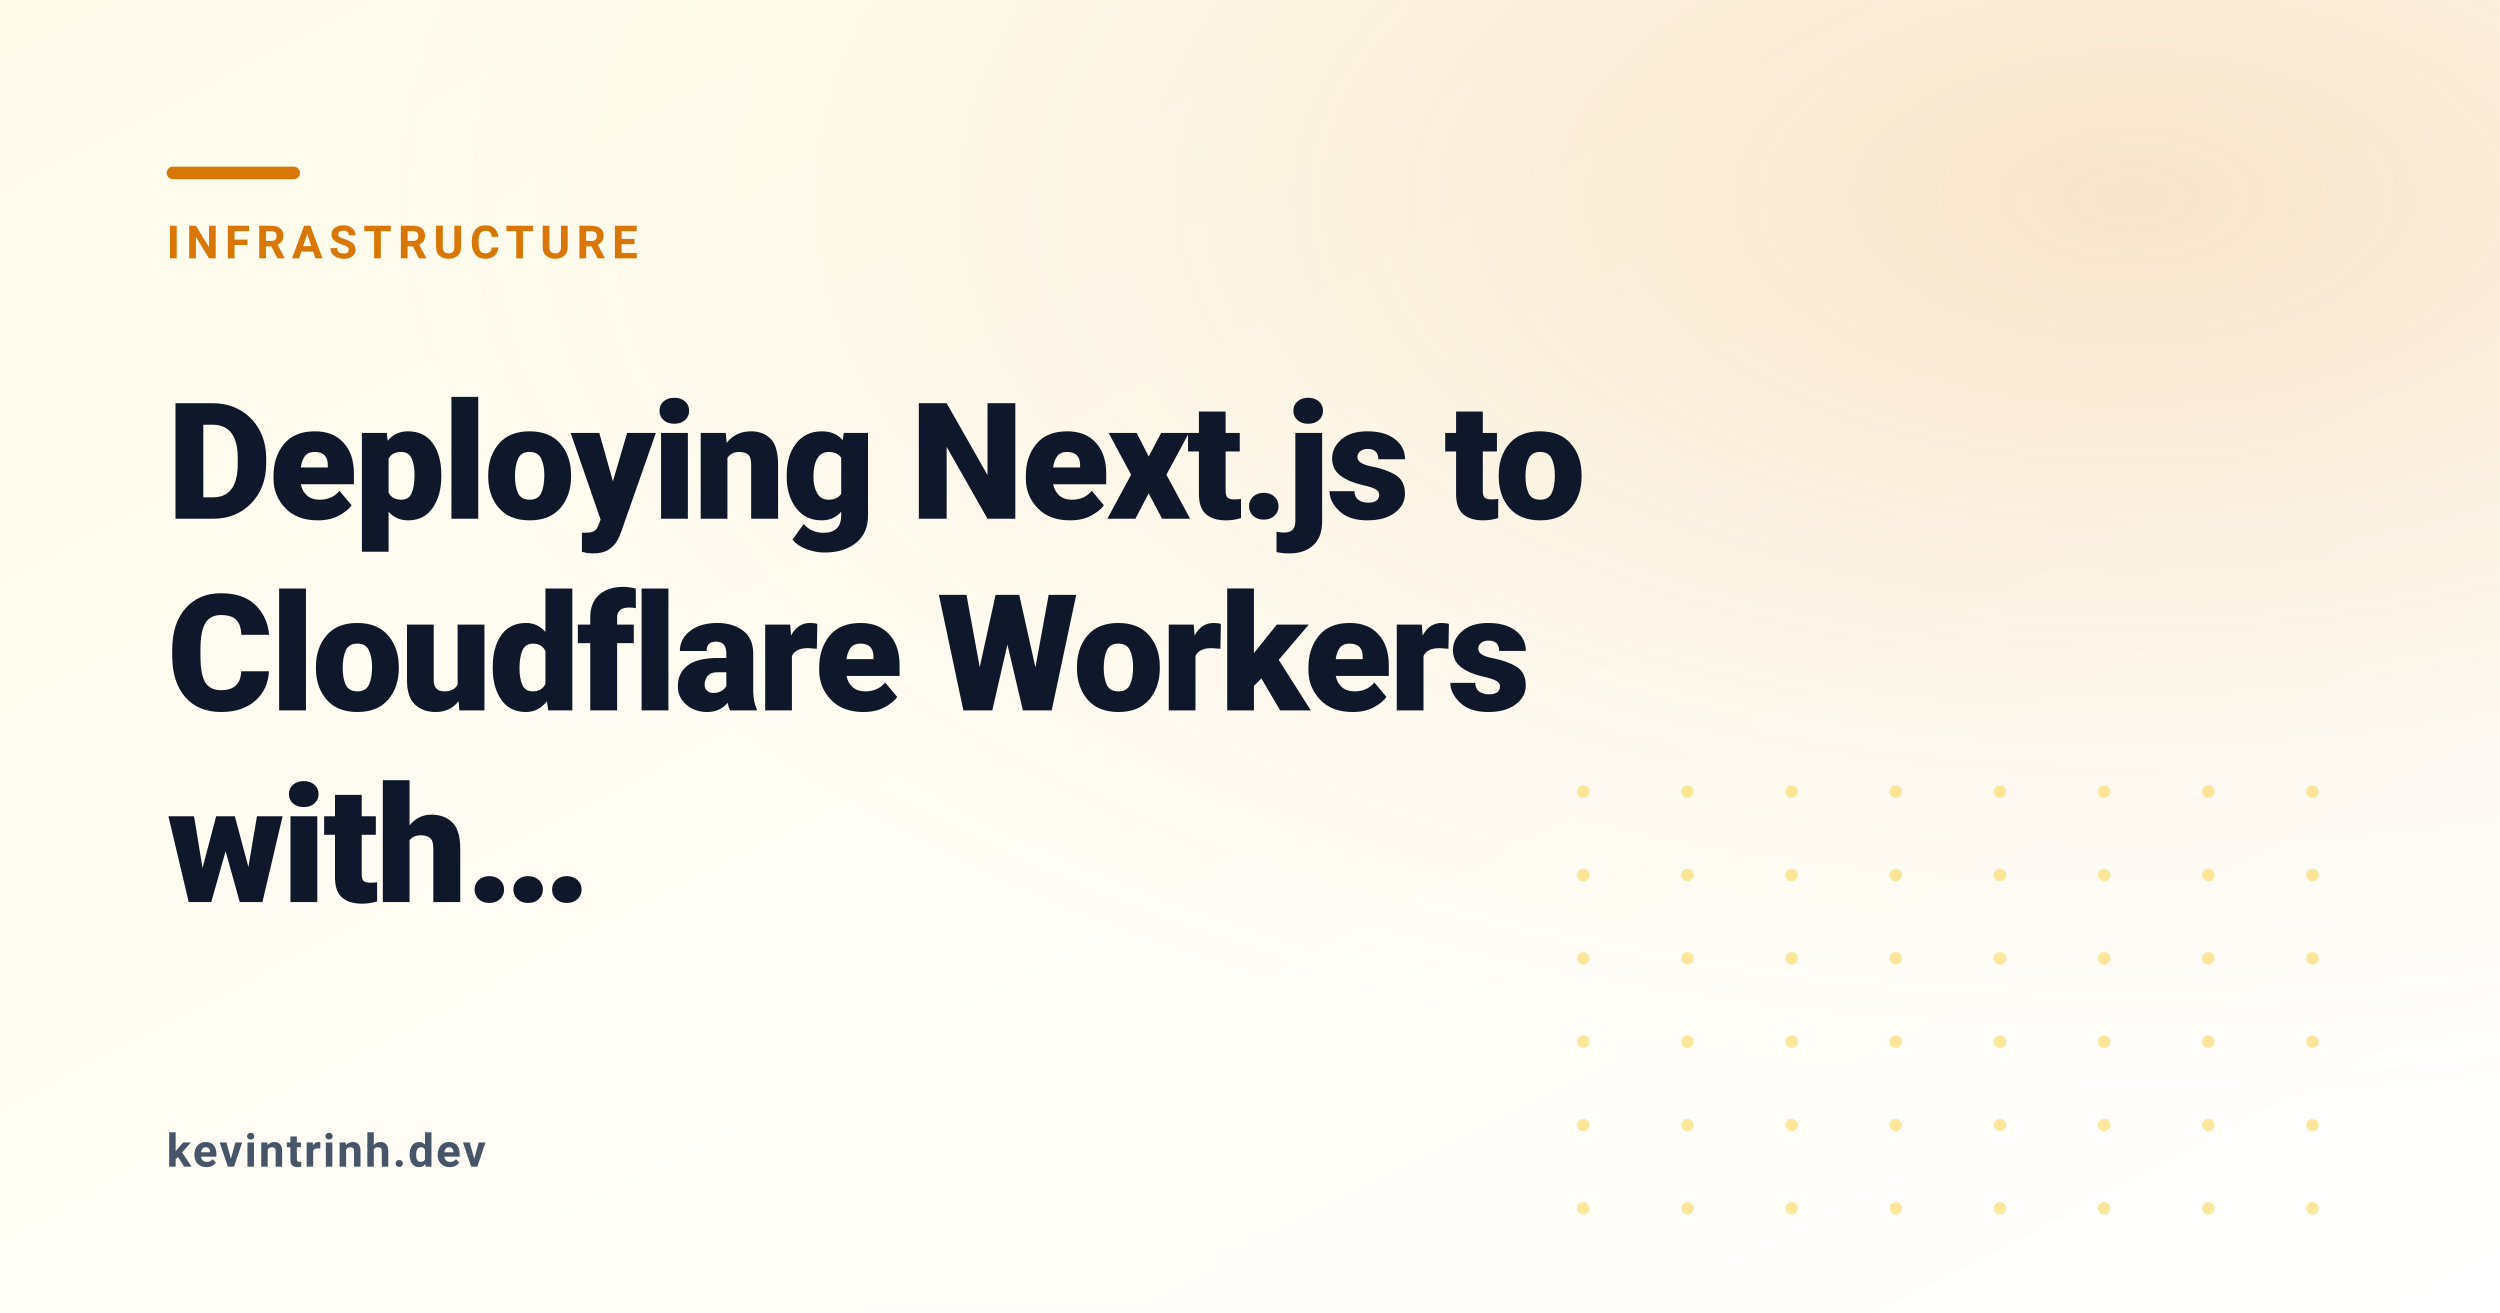
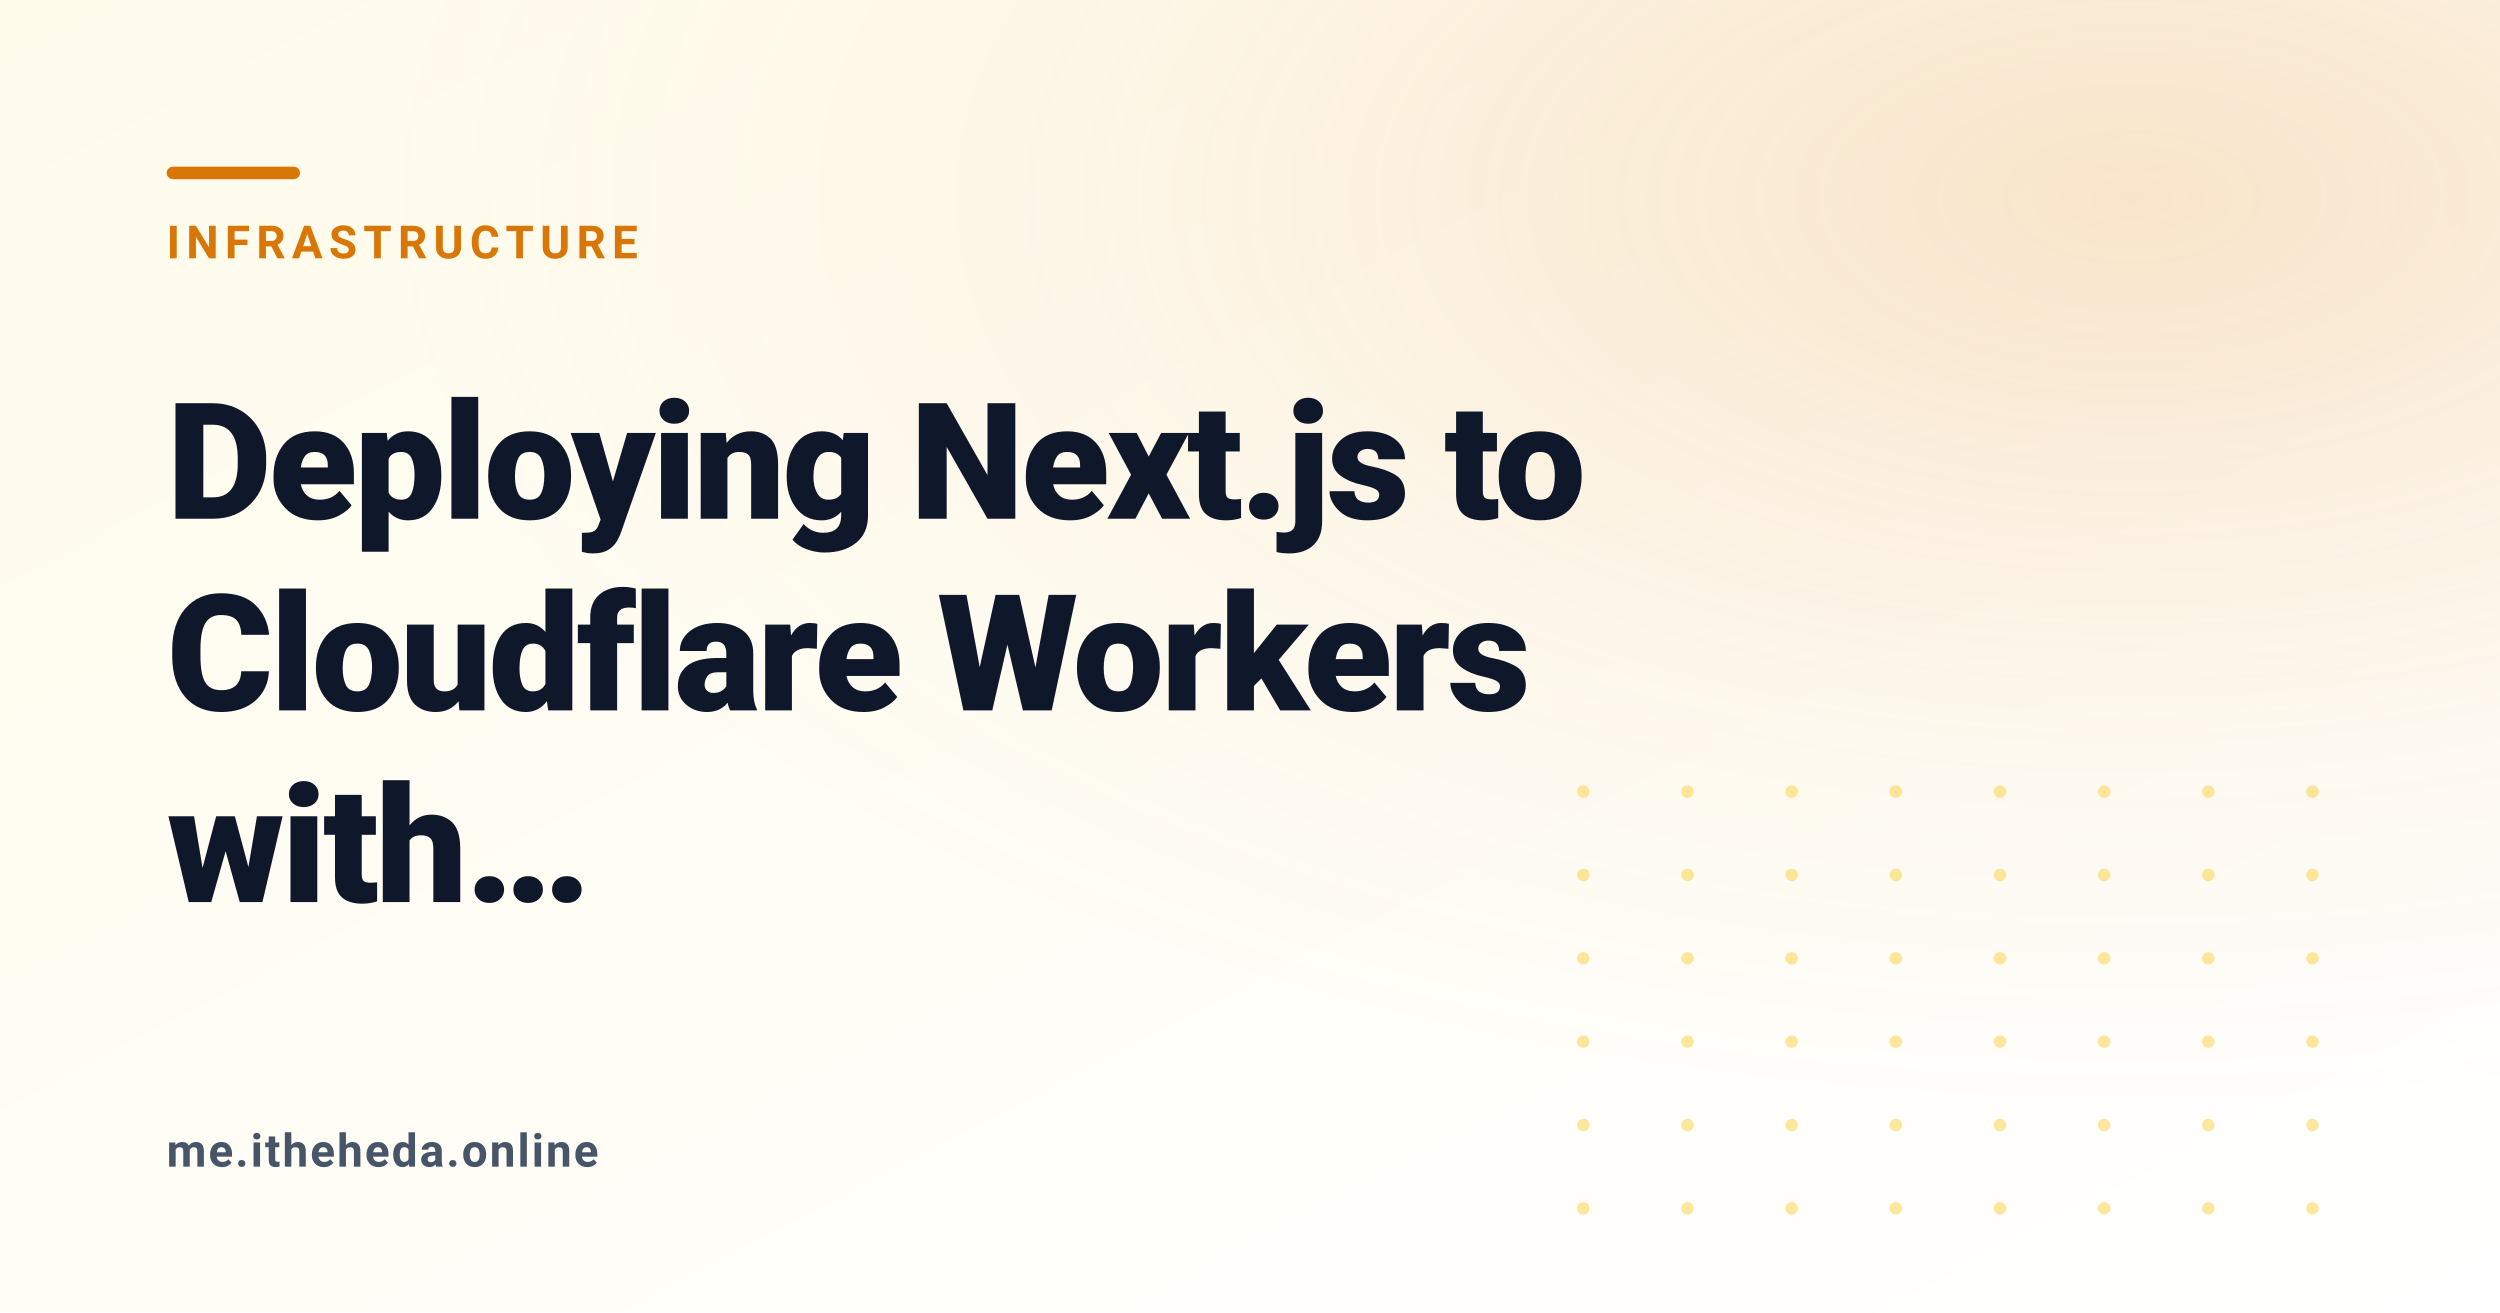
<svg xmlns="http://www.w3.org/2000/svg" viewBox="0 0 1200 630" width="1200" height="630" role="img" aria-label="Deploying Next.js to Cloudflare Workers with OpenNext">
  <defs>
    <linearGradient id="bg" x1="0" y1="0" x2="1" y2="1">
      <stop offset="0%" stop-color="#fffbeb" />
      <stop offset="100%" stop-color="#ffffff" />
    </linearGradient>
    <radialGradient id="glow" cx="0.85" cy="0.15" r="0.7">
      <stop offset="0%" stop-color="#d97706" stop-opacity="0.18" />
      <stop offset="60%" stop-color="#d97706" stop-opacity="0.04" />
      <stop offset="100%" stop-color="#d97706" stop-opacity="0" />
    </radialGradient>
  </defs>
  <rect width="1200" height="630" fill="url(#bg)" />
  <rect width="1200" height="630" fill="url(#glow)" />
  <g fill="#fcd34d" opacity="0.55">
    <circle cx="760" cy="380" r="3" />
    <circle cx="810" cy="380" r="3" />
    <circle cx="860" cy="380" r="3" />
    <circle cx="910" cy="380" r="3" />
    <circle cx="960" cy="380" r="3" />
    <circle cx="1010" cy="380" r="3" />
    <circle cx="1060" cy="380" r="3" />
    <circle cx="1110" cy="380" r="3" />
    <circle cx="760" cy="420" r="3" />
    <circle cx="810" cy="420" r="3" />
    <circle cx="860" cy="420" r="3" />
    <circle cx="910" cy="420" r="3" />
    <circle cx="960" cy="420" r="3" />
    <circle cx="1010" cy="420" r="3" />
    <circle cx="1060" cy="420" r="3" />
    <circle cx="1110" cy="420" r="3" />
    <circle cx="760" cy="460" r="3" />
    <circle cx="810" cy="460" r="3" />
    <circle cx="860" cy="460" r="3" />
    <circle cx="910" cy="460" r="3" />
    <circle cx="960" cy="460" r="3" />
    <circle cx="1010" cy="460" r="3" />
    <circle cx="1060" cy="460" r="3" />
    <circle cx="1110" cy="460" r="3" />
    <circle cx="760" cy="500" r="3" />
    <circle cx="810" cy="500" r="3" />
    <circle cx="860" cy="500" r="3" />
    <circle cx="910" cy="500" r="3" />
    <circle cx="960" cy="500" r="3" />
    <circle cx="1010" cy="500" r="3" />
    <circle cx="1060" cy="500" r="3" />
    <circle cx="1110" cy="500" r="3" />
    <circle cx="760" cy="540" r="3" />
    <circle cx="810" cy="540" r="3" />
    <circle cx="860" cy="540" r="3" />
    <circle cx="910" cy="540" r="3" />
    <circle cx="960" cy="540" r="3" />
    <circle cx="1010" cy="540" r="3" />
    <circle cx="1060" cy="540" r="3" />
    <circle cx="1110" cy="540" r="3" />
    <circle cx="760" cy="580" r="3" />
    <circle cx="810" cy="580" r="3" />
    <circle cx="860" cy="580" r="3" />
    <circle cx="910" cy="580" r="3" />
    <circle cx="960" cy="580" r="3" />
    <circle cx="1010" cy="580" r="3" />
    <circle cx="1060" cy="580" r="3" />
    <circle cx="1110" cy="580" r="3" />
  </g>
  <rect x="80" y="80" width="64" height="6" rx="3" fill="#d97706" />
  <text x="80" y="124" font-family="ui-sans-serif, system-ui, -apple-system, 'Segoe UI', Roboto, sans-serif" font-size="22" font-weight="600" fill="#d97706" letter-spacing="3">INFRASTRUCTURE</text>
  <text font-family="ui-sans-serif, system-ui, -apple-system, 'Segoe UI', Roboto, sans-serif" font-size="78" font-weight="800" fill="#0f172a" letter-spacing="-1.5">
    <tspan x="80" y="249">Deploying Next.js to</tspan>
    <tspan x="80" y="341">Cloudflare Workers</tspan>
    <tspan x="80" y="433">with…</tspan>
  </text>
-   <text x="80" y="560" font-family="ui-sans-serif, system-ui, -apple-system, 'Segoe UI', Roboto, sans-serif" font-size="22" font-weight="600" fill="#475569" letter-spacing="1">kevintrinh.dev</text>
+   <text x="80" y="560" font-family="ui-sans-serif, system-ui, -apple-system, 'Segoe UI', Roboto, sans-serif" font-size="22" font-weight="600" fill="#475569" letter-spacing="1">me.itheheda.online</text>
</svg>
